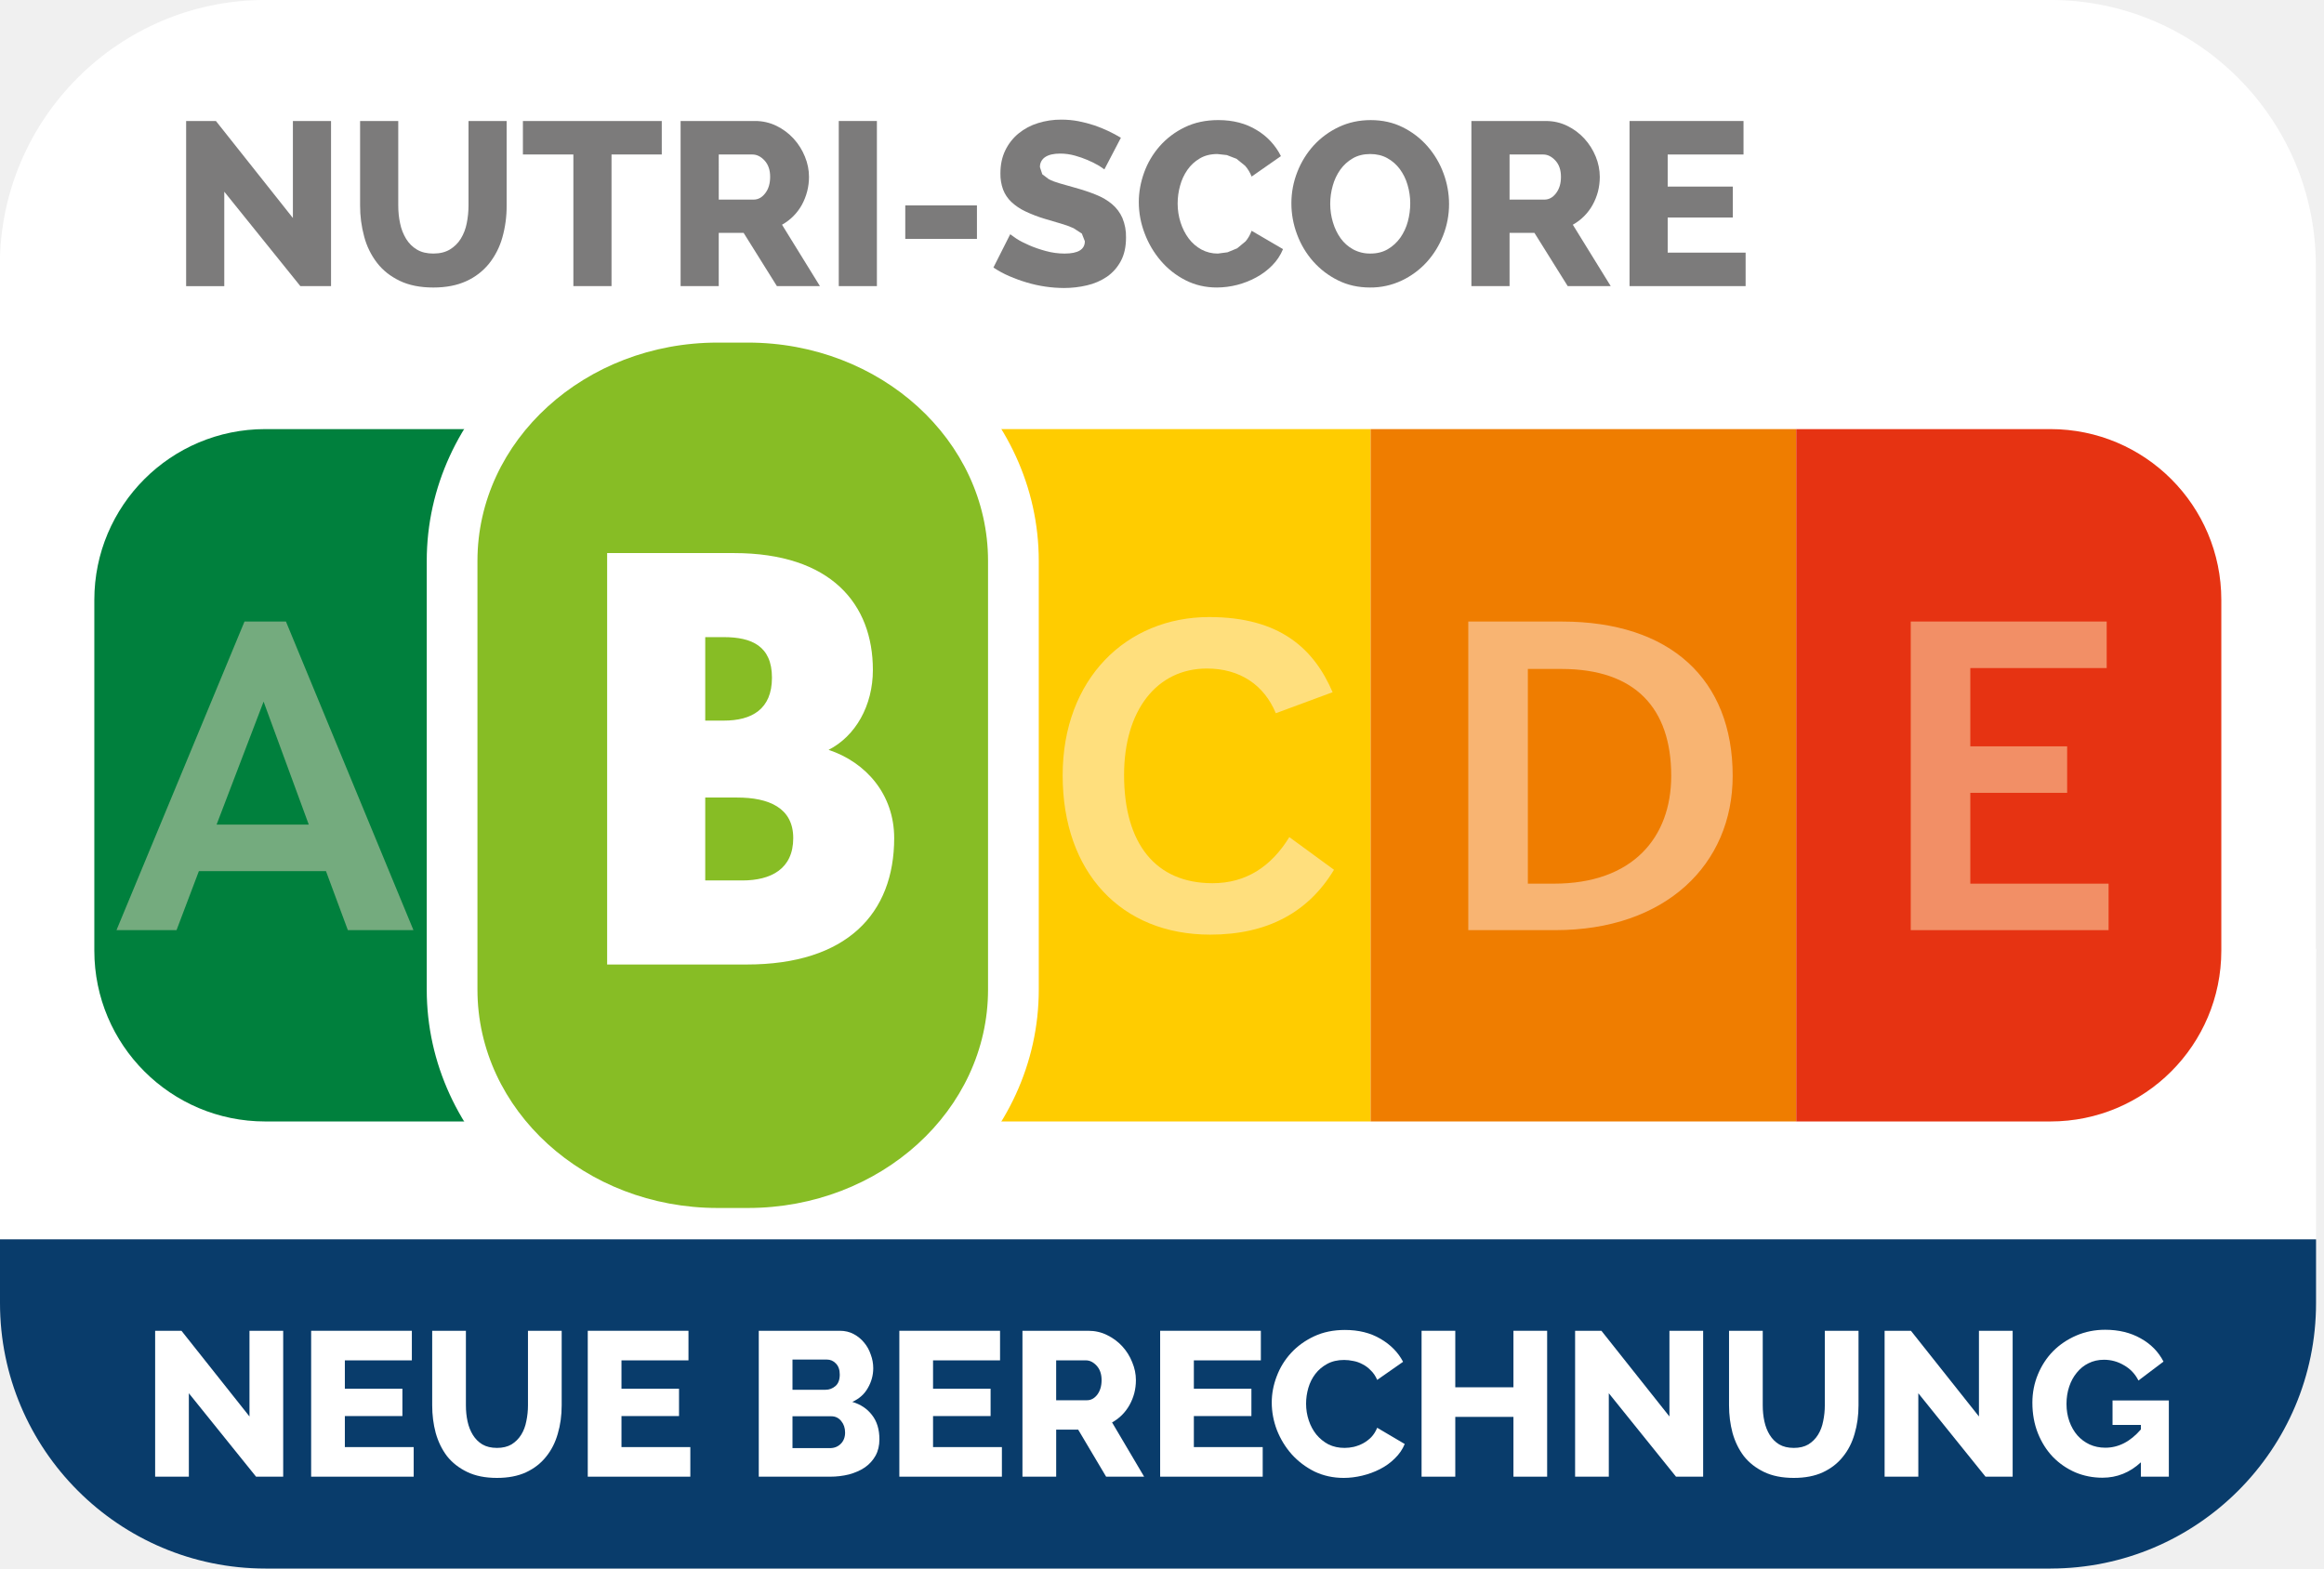
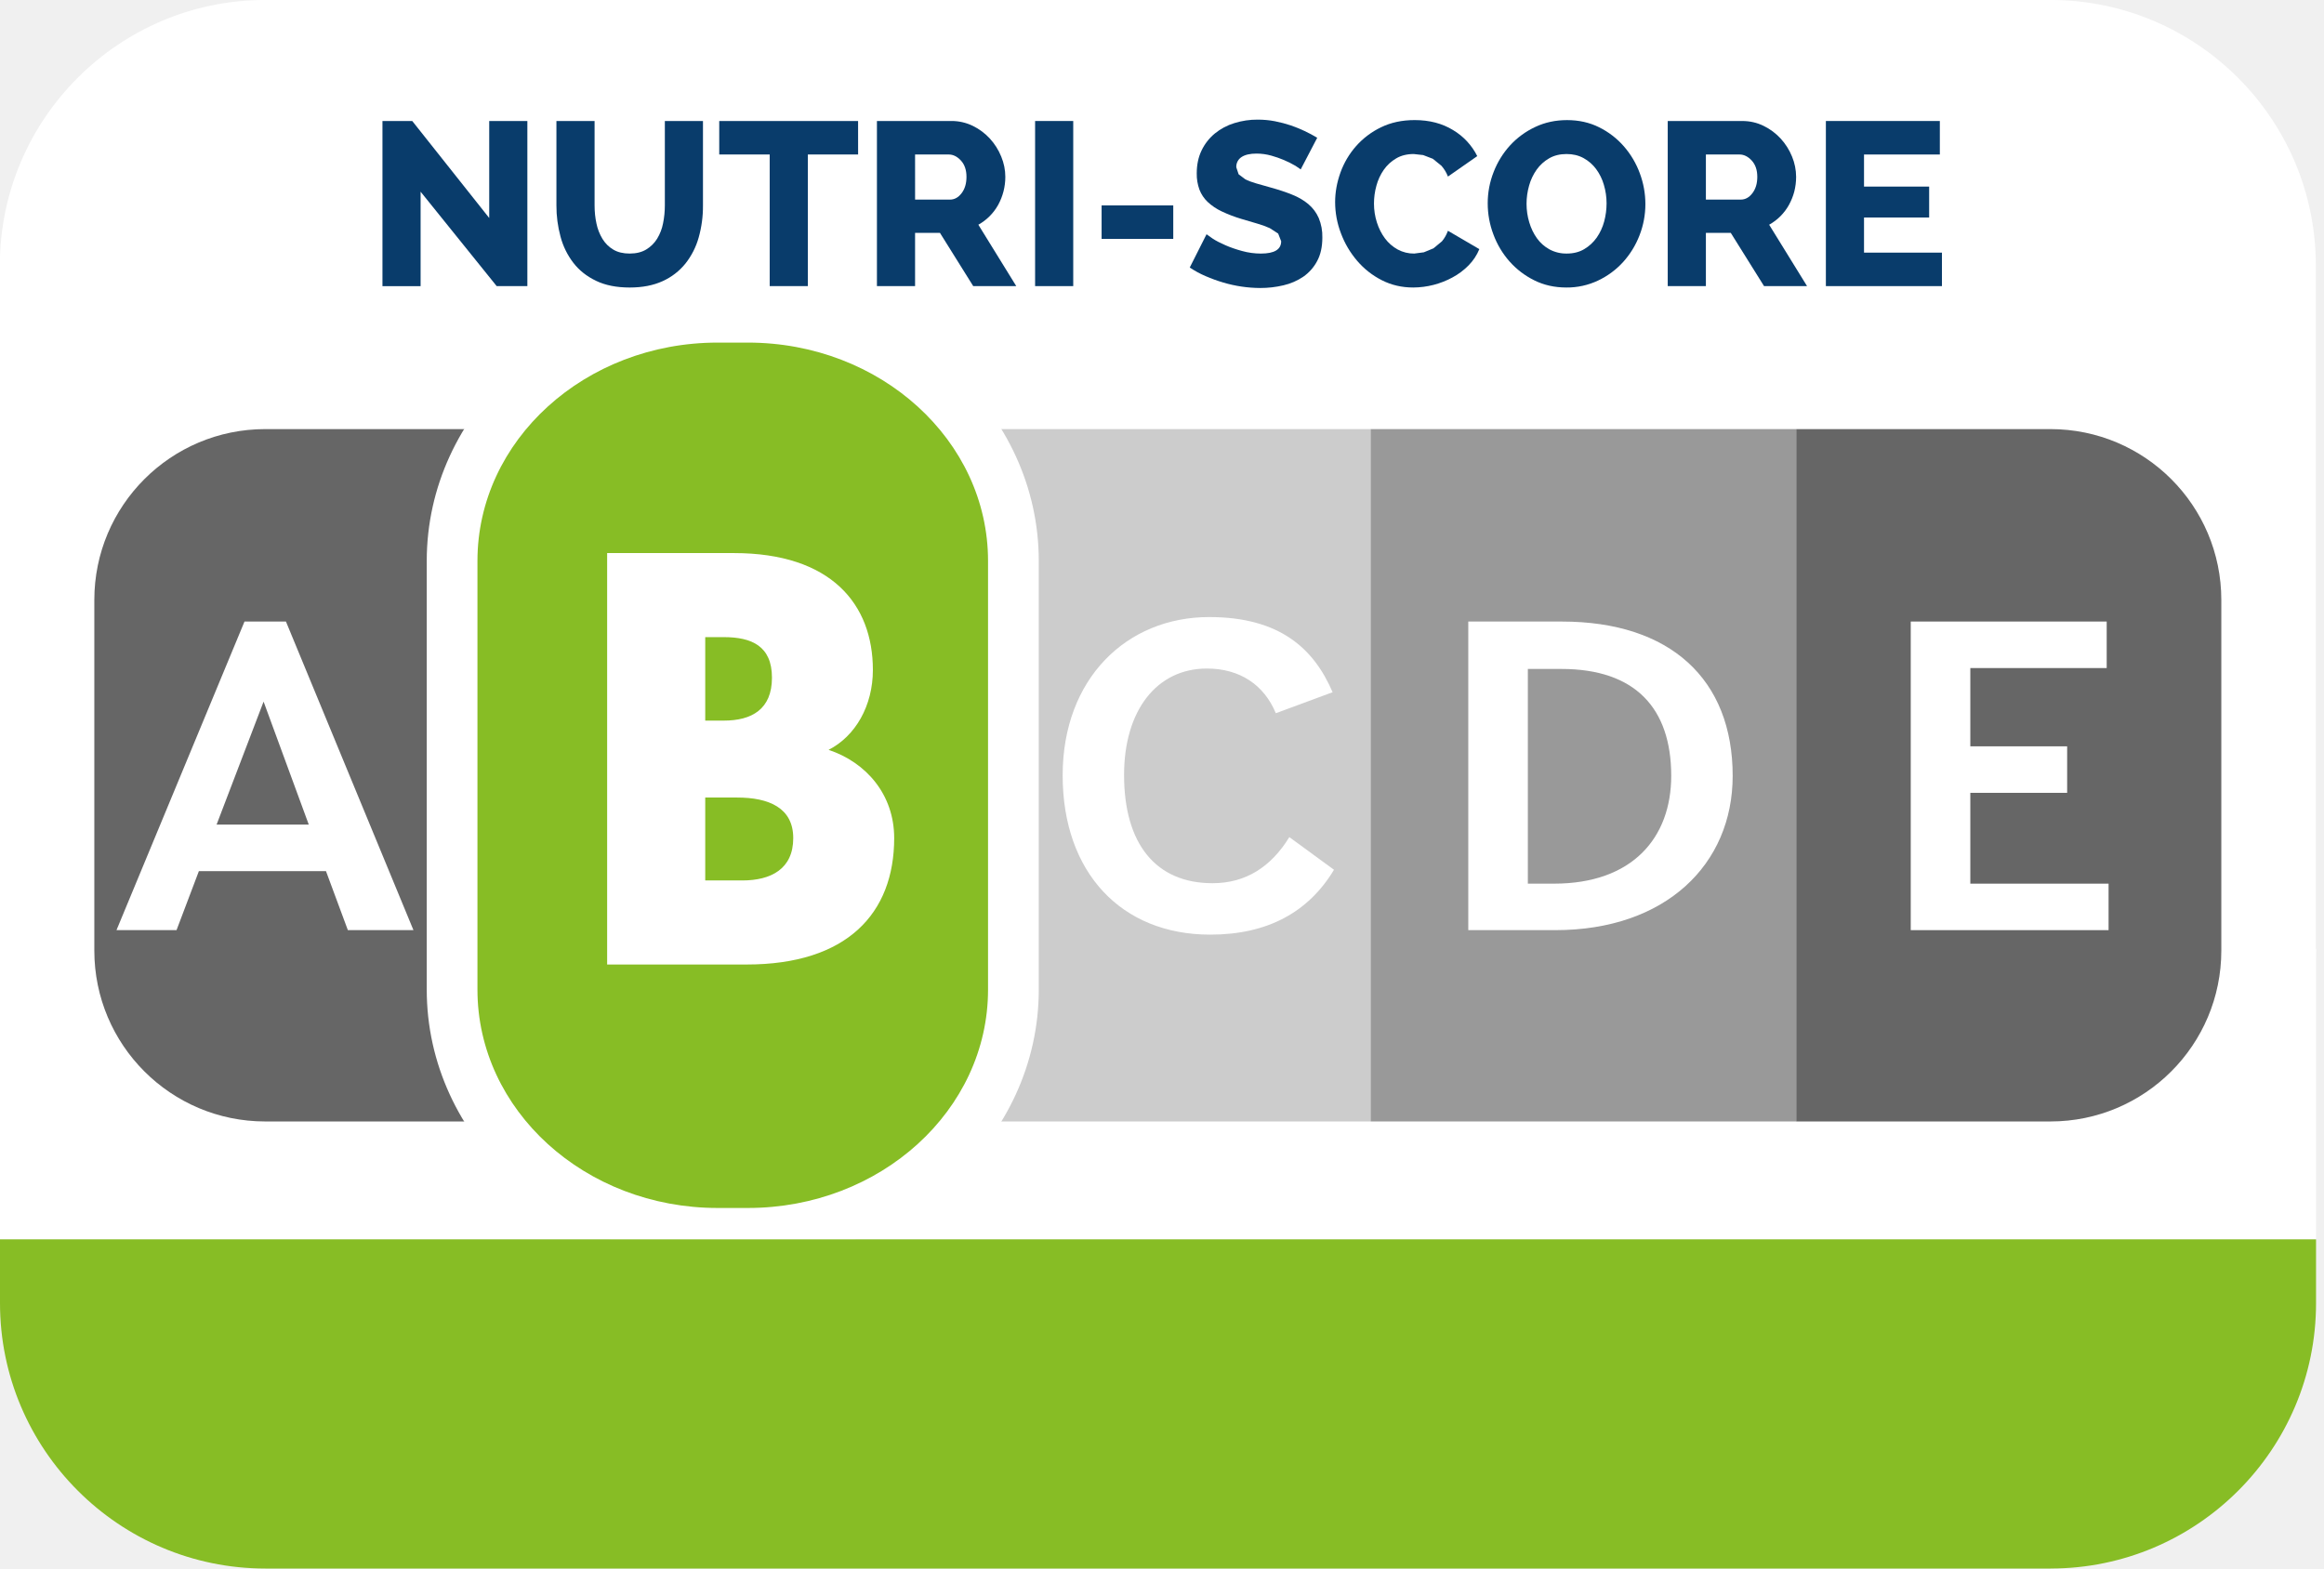
<svg xmlns="http://www.w3.org/2000/svg" id="svg2032" width="240" height="162" version="1.1" viewBox="0 0 240 162">
+   <defs id="defs1" />
  <rect style="fill:#ffffff;fill-opacity:1;stroke:none;stroke-width:2.653;stroke-linecap:round;stroke-linejoin:round;paint-order:stroke fill markers" id="rect18499" width="239.178" height="30" x="0" y="98" />
-   <g id="layer1">
-     <g id="g2493" fill-opacity="1" fill-rule="nonzero" stroke="none">
-       <path id="path364" fill="#fff" d="M211.749-.003H27.394c-15.117 0-27.41 12.3-27.41 27.413v70.766c0 15.116 12.291 27.413 27.407 27.413h30.546a31.623 31.623 0 0 0 16.176 4.409h3.118c5.958 0 11.502-1.633 16.176-4.41h118.342c15.114 0 27.407-12.296 27.407-27.412v-70.77c0-15.11-12.293-27.409-27.407-27.409" clip-path="url(#clipPath1866)" />
-       <path id="path366" fill="#fc0" d="M141.545 115.826h-43.95V44.318h43.95z" />
-       <path id="path368" fill="#ef7d00" d="M185.495 115.826h-43.95V44.318h43.95z" />
-       <path id="path380" fill="#e63312" d="M211.749 115.826h-26.254V44.318h26.254a17.647 17.647 0 0 1 17.647 17.647v36.213a17.65 17.65 0 0 1-17.647 17.648" clip-path="url(#clipPath1717)" />
-       <path id="path384" fill="#00803d" d="M27.391 115.826h26.252V44.318H27.391a17.647 17.647 0 0 0-17.65 17.647v36.213a17.65 17.65 0 0 0 17.65 17.648" clip-path="url(#clipPath1729)" />
-       <path id="path388" fill="#ffdf7d" d="M124.88 63.73c-8.556 0-15.139 6.378-15.139 16.353 0 10.027 6.055 16.447 15.236 16.447 5.914 0 10.142-2.31 12.785-6.7l-4.612-3.372c-1.875 3.05-4.473 4.76-7.933 4.76-5.863 0-9.134-4.067-9.134-11.181 0-6.652 3.366-10.99 8.556-10.99 3.414 0 5.914 1.706 7.115 4.616l5.865-2.17c-1.924-4.48-5.433-7.762-12.74-7.762" clip-path="url(#clipPath1735)" />
-       <path id="path392" fill="#f8b472" d="M157.782 91.265V69.09h3.463c7.642 0 11.342 4.065 11.342 11.04 0 6.376-3.987 11.134-12.11 11.134zm3.509-27.07h-9.661v31.871h8.99c11.391 0 18.314-6.788 18.314-15.934 0-9.977-6.444-15.938-17.64-15.938" clip-path="url(#clipPath1741)" />
-       <path id="path396" fill="#f28f66" d="M217.559 64.192h-20.236v31.874h20.43v-4.801h-14.278v-9.38h10v-4.803h-10v-8.084h14.084z" />
-       <path id="path400" fill="#7c7b7b" d="M23.161 19.799v9.754h-3.939V12.497h3.076l7.949 10.018V12.497h3.939V29.55h-3.169z" />
-       <path id="path412" fill="#7c7b7b" d="M44.756 26.187c.671 0 1.24-.139 1.704-.419.463-.28.843-.653 1.13-1.117a4.78 4.78 0 0 0 .611-1.597c.122-.6.183-1.214.183-1.839V12.5h3.937v8.716a11.894 11.894 0 0 1-.443 3.315 7.67 7.67 0 0 1-1.37 2.692 6.404 6.404 0 0 1-2.355 1.814c-.951.437-2.086.658-3.399.658-1.36 0-2.52-.23-3.482-.695-.962-.464-1.743-1.082-2.34-1.86a7.635 7.635 0 0 1-1.323-2.704 12.062 12.062 0 0 1-.422-3.22V12.5h3.941v8.716c0 .656.064 1.283.195 1.876a4.965 4.965 0 0 0 .622 1.585c.287.465.66.832 1.117 1.103.456.274 1.021.408 1.694.408" clip-path="url(#clipPath1747)" />
-       <path id="path416" fill="#7c7b7b" d="M68.342 15.957h-5.19V29.55h-3.94V15.957h-5.211v-3.46H68.34z" />
-       <path id="path428" fill="#7c7b7b" d="M70.286 29.55V12.497h7.684a4.965 4.965 0 0 1 2.225.507 5.903 5.903 0 0 1 1.765 1.32c.494.543.883 1.16 1.163 1.849.283.688.422 1.384.422 2.09a5.991 5.991 0 0 1-.744 2.906 5.283 5.283 0 0 1-2.041 2.041l3.915 6.34H80.23l-3.436-5.499h-2.569v5.5zm3.94-8.935h3.603c.464 0 .863-.218 1.2-.66.338-.441.504-1.004.504-1.692 0-.706-.192-1.265-.574-1.684-.386-.415-.803-.622-1.251-.622h-3.483z" />
-       <path id="path430" fill="#7c7b7b" d="M86.62 12.497h3.938V29.55H86.62z" />
-       <path id="path432" fill="#7c7b7b" d="M93.488 21.215h7.4v3.46h-7.4z" />
-       <path id="path444" fill="#7c7b7b" d="M114.05 17.495l-.529-.362a10.504 10.504 0 0 0-2.498-1.057 5.68 5.68 0 0 0-1.536-.214c-.675 0-1.191.119-1.551.36a1.185 1.185 0 0 0-.538 1.057l.24.721.684.514c.296.153.662.294 1.103.42.442.13.95.275 1.528.434.816.225 1.553.468 2.206.733.66.263 1.218.591 1.684.984.464.393.821.87 1.068 1.43a4.943 4.943 0 0 1 .373 2.017c0 .96-.18 1.772-.54 2.436a4.568 4.568 0 0 1-1.428 1.611 6.073 6.073 0 0 1-2.055.89 10.26 10.26 0 0 1-2.39.276 13.622 13.622 0 0 1-3.82-.565 15.906 15.906 0 0 1-1.825-.662 9.96 9.96 0 0 1-1.635-.888l1.733-3.435.646.456c.35.228.786.45 1.298.673.512.226 1.088.426 1.73.6a7.282 7.282 0 0 0 1.942.265c1.397 0 2.092-.425 2.092-1.273l-.311-.794-.866-.56a9.249 9.249 0 0 0-1.297-.47l-1.633-.482a14.28 14.28 0 0 1-2.041-.781 5.599 5.599 0 0 1-1.441-.971 3.471 3.471 0 0 1-.852-1.273 4.654 4.654 0 0 1-.278-1.682c0-.898.17-1.688.505-2.377a5.154 5.154 0 0 1 1.368-1.743 5.895 5.895 0 0 1 2.006-1.068 7.9 7.9 0 0 1 2.414-.36c.61 0 1.203.055 1.779.166.574.115 1.125.258 1.644.432a14.565 14.565 0 0 1 2.726 1.274z" clip-path="url(#clipPath1759)" />
-       <path id="path448" fill="#7c7b7b" d="M117.604 20.88c0-1.024.185-2.046.551-3.063a8.474 8.474 0 0 1 1.611-2.725 8.148 8.148 0 0 1 2.582-1.947c1.015-.496 2.174-.743 3.471-.743 1.521 0 2.843.344 3.964 1.032a6.494 6.494 0 0 1 2.498 2.69l-3.026 2.112a3.661 3.661 0 0 0-.673-1.116l-.889-.72-.997-.384-.974-.108c-.706 0-1.313.152-1.822.457a4.016 4.016 0 0 0-1.274 1.176 5.204 5.204 0 0 0-.757 1.633 6.845 6.845 0 0 0-.253 1.85c0 .673.101 1.321.3 1.946.198.624.48 1.176.838 1.657a4.1 4.1 0 0 0 1.311 1.141 3.5 3.5 0 0 0 1.706.42l.997-.131.993-.41.87-.72c.254-.296.463-.662.624-1.092l3.242 1.895a5.184 5.184 0 0 1-1.116 1.684 6.907 6.907 0 0 1-1.671 1.247 8.569 8.569 0 0 1-4.038 1.033c-1.181 0-2.267-.252-3.25-.755a8.27 8.27 0 0 1-2.547-2.006 9.432 9.432 0 0 1-1.669-2.833 8.997 8.997 0 0 1-.602-3.22" clip-path="url(#clipPath1765)" />
-       <path id="path452" fill="#7c7b7b" d="M141.48 29.694c-1.215 0-2.32-.247-3.314-.744a8.363 8.363 0 0 1-2.56-1.957 8.836 8.836 0 0 1-1.655-2.776 9.018 9.018 0 0 1-.589-3.216 8.77 8.77 0 0 1 .614-3.244 8.784 8.784 0 0 1 1.703-2.751 8.314 8.314 0 0 1 2.596-1.896c1-.472 2.094-.706 3.279-.706 1.213 0 2.321.245 3.31.741a8.216 8.216 0 0 1 2.56 1.97 8.875 8.875 0 0 1 1.646 2.786 9.1 9.1 0 0 1 .574 3.17 8.854 8.854 0 0 1-.61 3.245 8.85 8.85 0 0 1-1.692 2.75 8.289 8.289 0 0 1-2.582 1.908 7.472 7.472 0 0 1-3.28.72m-4.108-8.644c0 .655.093 1.29.278 1.907.183.617.448 1.165.792 1.648.344.479.777.863 1.298 1.152a3.641 3.641 0 0 0 1.787.43c.691 0 1.291-.152 1.803-.457.512-.302.94-.7 1.287-1.187a5.321 5.321 0 0 0 .768-1.655 7.275 7.275 0 0 0 .251-1.887c0-.657-.095-1.295-.278-1.91a5.13 5.13 0 0 0-.803-1.634 4.01 4.01 0 0 0-1.298-1.13c-.512-.28-1.096-.419-1.752-.419-.688 0-1.289.148-1.8.444a4.094 4.094 0 0 0-1.287 1.165 5.285 5.285 0 0 0-.78 1.644 6.841 6.841 0 0 0-.266 1.889" clip-path="url(#clipPath1773)" />
-       <path id="path456" fill="#7c7b7b" d="M151.952 29.55V12.497h7.686c.801 0 1.54.17 2.222.507a5.892 5.892 0 0 1 1.766 1.32c.496.543.882 1.16 1.165 1.849a5.539 5.539 0 0 1 .42 2.09c0 .53-.067 1.037-.19 1.525a6.029 6.029 0 0 1-.555 1.381 5.274 5.274 0 0 1-2.04 2.041l3.914 6.34h-4.442l-3.436-5.499h-2.569v5.5zm3.941-8.935h3.602c.463 0 .865-.218 1.2-.66.338-.441.506-1.004.506-1.692 0-.706-.193-1.265-.576-1.684-.387-.415-.804-.622-1.25-.622h-3.482z" />
-       <path id="path460" fill="#7c7b7b" d="M180.27 26.092v3.458h-11.986V12.497h11.769v3.46h-7.83v3.314h6.726v3.193h-6.726v3.628z" />
-       <path id="path464" fill="#74ab7e" d="M22.367 85.165l4.854-12.702 4.666 12.702zm7.163-20.97h-4.281L12.03 96.065h6.201l2.308-6.097h13.124l2.26 6.097h6.774z" />
-       <path id="path476" fill="#fff" d="M74.113 129.998c-16.566 0-30.043-12.466-30.043-27.788V57.936c0-15.324 13.477-27.79 30.043-27.79h3.118c16.566 0 30.043 12.468 30.043 27.79v44.274c0 15.322-13.477 27.788-30.043 27.788z" clip-path="url(#clipPath1779)" />
-       <path id="path480" fill="#87bd25" d="M77.231 124.761h-3.118c-13.704 0-24.806-10.096-24.806-22.553V57.936c0-12.455 11.104-22.553 24.804-22.553h3.12c13.7 0 24.804 10.098 24.804 22.553v44.274c0 12.455-11.104 22.551-24.804 22.551" clip-path="url(#clipPath1785)" />
-       <path id="path484" fill="#fff" d="M62.7 99.615V57.122h13.086c10.071 0 14.357 5.296 14.357 12.07 0 3.695-1.796 6.835-4.575 8.254 3.88 1.29 6.775 4.616 6.775 9.114 0 7.818-4.921 13.055-15.227 13.055zm10.13-25.19h1.912c2.893 0 4.978-1.17 4.978-4.434 0-3.263-2.085-4.188-4.978-4.188H72.83zm0 7.946v8.563h3.823c2.952 0 5.265-1.174 5.265-4.374 0-3.143-2.544-4.189-5.786-4.189z" />
-     </g>
-   </g>
-   <path id="path16330" clip-path="url(#clipPath1593)" style="fill:#093c6b;fill-opacity:1;fill-rule:nonzero;stroke:none" d="M 0 33.997 L 0 27.407 C 2.3684734e-15 12.296 12.298 -0.003 27.412 -0.003 L 211.77 -0.003 L 211.77 -0.001 C 226.882 -0.001 239.178 12.295 239.178 27.407 L 239.178 33.997 L 0 33.997 z " transform="matrix(1,0,0,-1,0,161.997)" />
-   <g id="g5892">
-     <path d="m 19.503,143.896 v 8.617 h -3.481 v -15.069 h 2.717 l 7.025,8.851 v -8.851 h 3.481 v 15.069 h -2.802 z" style="font-weight:800;font-size:21.224px;line-height:1.25;font-family:Raleway;-inkscape-font-specification:'Raleway Ultra-Bold';fill:#ffffff;stroke-width:0.531" id="path5719" />
-     <path d="m 42.722,149.457 v 3.056 H 32.132 v -15.069 h 10.4 v 3.056 h -6.919 v 2.929 h 5.943 v 2.823 h -5.943 v 3.205 z" style="font-weight:800;font-size:21.224px;line-height:1.25;font-family:Raleway;-inkscape-font-specification:'Raleway Ultra-Bold';fill:#ffffff;stroke-width:0.531" id="path5721" />
-     <path d="m 51.318,149.542 q 0.891,0 1.507,-0.361 0.616,-0.382 0.998,-0.998 0.382,-0.616 0.531,-1.401 0.17,-0.807 0.17,-1.634 v -7.704 h 3.481 v 7.704 q 0,1.571 -0.403,2.929 -0.382,1.358 -1.21,2.377 -0.807,1.019 -2.08,1.613 -1.252,0.573 -2.993,0.573 -1.804,0 -3.078,-0.616 -1.273,-0.616 -2.08,-1.634 -0.785,-1.04 -1.167,-2.398 -0.361,-1.358 -0.361,-2.844 v -7.704 h 3.481 v 7.704 q 0,0.87 0.17,1.655 0.17,0.785 0.552,1.401 0.382,0.616 0.976,0.976 0.616,0.361 1.507,0.361 z" style="font-weight:800;font-size:21.224px;line-height:1.25;font-family:Raleway;-inkscape-font-specification:'Raleway Ultra-Bold';fill:#ffffff;stroke-width:0.531" id="path5723" />
-     <path d="m 71.29,149.457 v 3.056 H 60.699 v -15.069 h 10.4 v 3.056 h -6.919 v 2.929 h 5.943 v 2.823 h -5.943 v 3.205 z" style="font-weight:800;font-size:21.224px;line-height:1.25;font-family:Raleway;-inkscape-font-specification:'Raleway Ultra-Bold';fill:#ffffff;stroke-width:0.531" id="path5725" />
-     <path d="m 90.817,148.651 q 0,0.976 -0.403,1.698 -0.403,0.722 -1.104,1.21 -0.7,0.467 -1.634,0.722 -0.934,0.233 -1.974,0.233 h -7.344 v -15.069 h 8.384 q 0.785,0 1.422,0.34 0.637,0.34 1.082,0.891 0.446,0.531 0.679,1.231 0.255,0.679 0.255,1.401 0,1.082 -0.552,2.038 -0.531,0.955 -1.613,1.443 1.295,0.382 2.038,1.358 0.764,0.976 0.764,2.504 z m -3.544,-0.7 q 0,-0.7 -0.403,-1.189 -0.403,-0.488 -1.019,-0.488 h -4.011 v 3.29 h 3.863 q 0.679,0 1.125,-0.446 0.446,-0.446 0.446,-1.167 z m -5.433,-7.535 v 3.12 h 3.417 q 0.573,0 1.019,-0.382 0.446,-0.382 0.446,-1.189 0,-0.743 -0.403,-1.146 -0.382,-0.403 -0.934,-0.403 z" style="font-weight:800;font-size:21.224px;line-height:1.25;font-family:Raleway;-inkscape-font-specification:'Raleway Ultra-Bold';fill:#ffffff;stroke-width:0.531" id="path5727" />
-     <path d="m 103.466,149.457 v 3.056 H 92.875 v -15.069 h 10.4 v 3.056 h -6.919 v 2.929 h 5.943 v 2.823 h -5.943 v 3.205 z" style="font-weight:800;font-size:21.224px;line-height:1.25;font-family:Raleway;-inkscape-font-specification:'Raleway Ultra-Bold';fill:#ffffff;stroke-width:0.531" id="path5729" />
-     <path d="m 105.589,152.513 v -15.069 h 6.792 q 1.061,0 1.953,0.446 0.913,0.446 1.571,1.167 0.658,0.722 1.019,1.634 0.382,0.913 0.382,1.847 0,0.7 -0.17,1.358 -0.17,0.637 -0.488,1.21 -0.318,0.573 -0.785,1.04 -0.446,0.446 -1.019,0.764 l 3.311,5.603 h -3.926 l -2.886,-4.86 h -2.271 v 4.86 z m 3.481,-7.895 h 3.184 q 0.616,0 1.061,-0.573 0.446,-0.594 0.446,-1.507 0,-0.934 -0.509,-1.486 -0.509,-0.552 -1.104,-0.552 h -3.078 z" style="font-weight:800;font-size:21.224px;line-height:1.25;font-family:Raleway;-inkscape-font-specification:'Raleway Ultra-Bold';fill:#ffffff;stroke-width:0.531" id="path5731" />
-     <path d="m 130.4,149.457 v 3.056 h -10.591 v -15.069 h 10.4 v 3.056 h -6.919 v 2.929 h 5.943 v 2.823 h -5.943 v 3.205 z" style="font-weight:800;font-size:21.224px;line-height:1.25;font-family:Raleway;-inkscape-font-specification:'Raleway Ultra-Bold';fill:#ffffff;stroke-width:0.531" id="path5733" />
-     <path d="m 131.334,144.851 q 0,-1.358 0.509,-2.695 0.509,-1.358 1.486,-2.42 0.976,-1.061 2.377,-1.719 1.401,-0.658 3.184,-0.658 2.122,0 3.672,0.913 1.571,0.913 2.335,2.377 l -2.674,1.868 q -0.255,-0.594 -0.658,-0.976 -0.382,-0.403 -0.849,-0.637 -0.467,-0.255 -0.955,-0.34 -0.488,-0.106 -0.955,-0.106 -0.998,0 -1.74,0.403 -0.743,0.403 -1.231,1.04 -0.488,0.637 -0.722,1.443 -0.233,0.807 -0.233,1.634 0,0.891 0.276,1.719 0.276,0.828 0.785,1.464 0.531,0.637 1.252,1.019 0.743,0.361 1.655,0.361 0.467,0 0.955,-0.106 0.509,-0.127 0.955,-0.361 0.467,-0.255 0.849,-0.637 0.382,-0.403 0.616,-0.976 l 2.844,1.677 q -0.34,0.828 -1.019,1.486 -0.658,0.658 -1.528,1.104 -0.87,0.446 -1.847,0.679 -0.976,0.233 -1.91,0.233 -1.634,0 -3.014,-0.658 -1.358,-0.679 -2.356,-1.783 -0.976,-1.104 -1.528,-2.504 -0.531,-1.401 -0.531,-2.844 z" style="font-weight:800;font-size:21.224px;line-height:1.25;font-family:Raleway;-inkscape-font-specification:'Raleway Ultra-Bold';fill:#ffffff;stroke-width:0.531" id="path5735" />
-     <path d="m 159.774,137.444 v 15.069 h -3.481 v -6.176 h -6.006 v 6.176 h -3.481 v -15.069 h 3.481 v 5.837 h 6.006 v -5.837 z" style="font-weight:800;font-size:21.224px;line-height:1.25;font-family:Raleway;-inkscape-font-specification:'Raleway Ultra-Bold';fill:#ffffff;stroke-width:0.531" id="path5737" />
-     <path d="m 166.142,143.896 v 8.617 h -3.481 v -15.069 h 2.717 l 7.025,8.851 v -8.851 h 3.481 v 15.069 h -2.802 z" style="font-weight:800;font-size:21.224px;line-height:1.25;font-family:Raleway;-inkscape-font-specification:'Raleway Ultra-Bold';fill:#ffffff;stroke-width:0.531" id="path5739" />
-     <path d="m 185.243,149.542 q 0.891,0 1.507,-0.361 0.616,-0.382 0.998,-0.998 0.382,-0.616 0.531,-1.401 0.17,-0.807 0.17,-1.634 v -7.704 h 3.481 v 7.704 q 0,1.571 -0.403,2.929 -0.382,1.358 -1.21,2.377 -0.807,1.019 -2.08,1.613 -1.252,0.573 -2.993,0.573 -1.804,0 -3.078,-0.616 -1.273,-0.616 -2.08,-1.634 -0.785,-1.04 -1.167,-2.398 -0.361,-1.358 -0.361,-2.844 v -7.704 h 3.481 v 7.704 q 0,0.87 0.17,1.655 0.17,0.785 0.552,1.401 0.382,0.616 0.976,0.976 0.616,0.361 1.507,0.361 z" style="font-weight:800;font-size:21.224px;line-height:1.25;font-family:Raleway;-inkscape-font-specification:'Raleway Ultra-Bold';fill:#ffffff;stroke-width:0.531" id="path5741" />
-     <path d="m 198.105,143.896 v 8.617 h -3.481 v -15.069 h 2.717 l 7.025,8.851 v -8.851 h 3.481 v 15.069 h -2.802 z" style="font-weight:800;font-size:21.224px;line-height:1.25;font-family:Raleway;-inkscape-font-specification:'Raleway Ultra-Bold';fill:#ffffff;stroke-width:0.531" id="path5743" />
-     <path d="m 221.091,151.028 q -1.719,1.592 -3.969,1.592 -1.486,0 -2.802,-0.552 -1.316,-0.573 -2.313,-1.592 -0.976,-1.019 -1.549,-2.441 -0.573,-1.443 -0.573,-3.162 0,-1.549 0.573,-2.929 0.573,-1.38 1.571,-2.398 1.019,-1.019 2.398,-1.613 1.38,-0.594 2.971,-0.594 2.101,0 3.672,0.891 1.571,0.87 2.356,2.398 l -2.589,1.953 q -0.509,-1.019 -1.486,-1.571 -0.955,-0.573 -2.08,-0.573 -0.87,0 -1.592,0.361 -0.7,0.34 -1.21,0.976 -0.509,0.616 -0.785,1.443 -0.276,0.828 -0.276,1.783 0,0.976 0.297,1.804 0.297,0.828 0.828,1.443 0.531,0.594 1.252,0.934 0.743,0.34 1.634,0.34 2.038,0 3.672,-1.889 v -0.467 h -2.929 v -2.526 h 5.815 v 7.874 h -2.886 z" style="font-weight:800;font-size:21.224px;line-height:1.25;font-family:Raleway;-inkscape-font-specification:'Raleway Ultra-Bold';fill:#ffffff;stroke-width:0.531" id="path5745" />
-   </g>
+   <path id="path364" fill="#ffffff" d="M 211.749,-0.003 H 27.394 c -15.117,0 -27.41,12.3 -27.41,27.413 v 70.766 c 0,15.116 12.291,27.413 27.407,27.413 h 30.546 a 31.623,31.623 0 0 0 16.176,4.409 h 3.118 c 5.958,0 11.502,-1.633 16.176,-4.41 h 118.342 c 15.114,0 27.407,-12.296 27.407,-27.412 v -70.77 c 0,-15.11 -12.293,-27.409 -27.407,-27.409" clip-path="url(#clipPath1866)" style="fill-opacity:1;fill-rule:nonzero;stroke:none" />
+   <path id="path366" fill="#ffcc00" d="M 141.545,115.826 H 97.595 V 44.318 h 43.95 z" style="fill-opacity:1;fill-rule:nonzero;stroke:none;fill:#cccccc" />
+   <path id="path368" fill="#ef7d00" d="m 185.495,115.826 h -43.95 V 44.318 h 43.95 z" style="fill-opacity:1;fill-rule:nonzero;stroke:none;fill:#999999" />
+   <path id="path380" fill="#e63312" d="M 211.749,115.826 H 185.495 V 44.318 h 26.254 a 17.647,17.647 0 0 1 17.647,17.647 v 36.213 a 17.65,17.65 0 0 1 -17.647,17.648" clip-path="url(#clipPath1717)" style="fill-opacity:1;fill-rule:nonzero;stroke:none;fill:#666666" />
+   <path id="path384" fill="#00803d" d="M 27.391,115.826 H 53.643 V 44.318 H 27.391 A 17.647,17.647 0 0 0 9.741,61.965 v 36.213 a 17.65,17.65 0 0 0 17.65,17.648" clip-path="url(#clipPath1729)" style="fill-opacity:1;fill-rule:nonzero;stroke:none;fill:#666666" />
+   <path id="path388" fill="#ffdf7d" d="m 124.88,63.73 c -8.556,0 -15.139,6.378 -15.139,16.353 0,10.027 6.055,16.447 15.236,16.447 5.914,0 10.142,-2.31 12.785,-6.7 l -4.612,-3.372 c -1.875,3.05 -4.473,4.76 -7.933,4.76 -5.863,0 -9.134,-4.067 -9.134,-11.181 0,-6.652 3.366,-10.99 8.556,-10.99 3.414,0 5.914,1.706 7.115,4.616 l 5.865,-2.17 c -1.924,-4.48 -5.433,-7.762 -12.74,-7.762" clip-path="url(#clipPath1735)" style="fill-opacity:1;fill-rule:nonzero;stroke:none;fill:#ffffff" />
+   <path id="path392" fill="#f8b472" d="M 157.782,91.265 V 69.09 h 3.463 c 7.642,0 11.342,4.065 11.342,11.04 0,6.376 -3.987,11.134 -12.11,11.134 z m 3.509,-27.07 h -9.661 v 31.871 h 8.99 c 11.391,0 18.314,-6.788 18.314,-15.934 0,-9.977 -6.444,-15.938 -17.64,-15.938" clip-path="url(#clipPath1741)" style="fill-opacity:1;fill-rule:nonzero;stroke:none;fill:#ffffff" />
+   <path id="path396" fill="#f28f66" d="m 217.559,64.192 h -20.236 v 31.874 h 20.43 v -4.801 h -14.278 v -9.38 h 10 v -4.803 h -10 v -8.084 h 14.084 z" style="fill-opacity:1;fill-rule:nonzero;stroke:none;fill:#ffffff" />
+   <path id="path400" fill="#7c7b7b" d="m 43.436,19.799 v 9.754 h -3.939 V 12.497 h 3.076 l 7.949,10.018 V 12.497 h 3.939 V 29.55 h -3.169 z" style="fill-opacity:1;fill-rule:nonzero;stroke:none;fill:#093c6b" />
+   <path id="path412" fill="#7c7b7b" d="m 65.031,26.187 c 0.671,0 1.24,-0.139 1.704,-0.419 0.463,-0.28 0.843,-0.653 1.13,-1.117 a 4.78,4.78 0 0 0 0.611,-1.597 c 0.122,-0.6 0.183,-1.214 0.183,-1.839 V 12.5 h 3.937 v 8.716 a 11.894,11.894 0 0 1 -0.443,3.315 7.67,7.67 0 0 1 -1.37,2.692 6.404,6.404 0 0 1 -2.355,1.814 c -0.951,0.437 -2.086,0.658 -3.399,0.658 -1.36,0 -2.52,-0.23 -3.482,-0.695 -0.962,-0.464 -1.743,-1.082 -2.34,-1.86 a 7.635,7.635 0 0 1 -1.323,-2.704 12.062,12.062 0 0 1 -0.422,-3.22 V 12.5 h 3.941 v 8.716 c 0,0.656 0.064,1.283 0.195,1.876 a 4.965,4.965 0 0 0 0.622,1.585 c 0.287,0.465 0.66,0.832 1.117,1.103 0.456,0.274 1.021,0.408 1.694,0.408" clip-path="url(#clipPath1747)" style="fill-opacity:1;fill-rule:nonzero;stroke:none;fill:#093c6b" />
+   <path id="path416" fill="#7c7b7b" d="m 88.617,15.957 h -5.19 V 29.55 h -3.94 V 15.957 h -5.211 v -3.46 h 14.339 z" style="fill-opacity:1;fill-rule:nonzero;stroke:none;fill:#093c6b" />
+   <path id="path428" fill="#7c7b7b" d="M 90.561,29.55 V 12.497 h 7.684 a 4.965,4.965 0 0 1 2.225,0.507 5.903,5.903 0 0 1 1.765,1.32 c 0.494,0.543 0.883,1.16 1.163,1.849 0.283,0.688 0.422,1.384 0.422,2.09 a 5.991,5.991 0 0 1 -0.744,2.906 5.283,5.283 0 0 1 -2.041,2.041 l 3.915,6.34 h -4.445 l -3.436,-5.499 h -2.569 v 5.5 z m 3.94,-8.935 h 3.603 c 0.464,0 0.863,-0.218 1.2,-0.66 0.338,-0.441 0.504,-1.004 0.504,-1.692 0,-0.706 -0.192,-1.265 -0.574,-1.684 -0.386,-0.415 -0.803,-0.622 -1.251,-0.622 h -3.483 z" style="fill-opacity:1;fill-rule:nonzero;stroke:none;fill:#093c6b" />
+   <path id="path430" fill="#7c7b7b" d="m 106.895,12.497 h 3.938 V 29.55 h -3.938 z" style="fill-opacity:1;fill-rule:nonzero;stroke:none;fill:#093c6b" />
+   <path id="path432" fill="#7c7b7b" d="m 113.763,21.215 h 7.4 v 3.46 h -7.4 z" style="fill-opacity:1;fill-rule:nonzero;stroke:none;fill:#093c6b" />
+   <path id="path444" fill="#7c7b7b" d="m 134.325,17.495 -0.529,-0.362 a 10.504,10.504 0 0 0 -2.498,-1.057 5.68,5.68 0 0 0 -1.536,-0.214 c -0.675,0 -1.191,0.119 -1.551,0.36 a 1.185,1.185 0 0 0 -0.538,1.057 l 0.24,0.721 0.684,0.514 c 0.296,0.153 0.662,0.294 1.103,0.42 0.442,0.13 0.95,0.275 1.528,0.434 0.816,0.225 1.553,0.468 2.206,0.733 0.66,0.263 1.218,0.591 1.684,0.984 0.464,0.393 0.821,0.87 1.068,1.43 a 4.943,4.943 0 0 1 0.373,2.017 c 0,0.96 -0.18,1.772 -0.54,2.436 a 4.568,4.568 0 0 1 -1.428,1.611 6.073,6.073 0 0 1 -2.055,0.89 10.26,10.26 0 0 1 -2.39,0.276 13.622,13.622 0 0 1 -3.82,-0.565 15.906,15.906 0 0 1 -1.825,-0.662 9.96,9.96 0 0 1 -1.635,-0.888 l 1.733,-3.435 0.646,0.456 c 0.35,0.228 0.786,0.45 1.298,0.673 0.512,0.226 1.088,0.426 1.73,0.6 a 7.282,7.282 0 0 0 1.942,0.265 c 1.397,0 2.092,-0.425 2.092,-1.273 l -0.311,-0.794 -0.866,-0.56 a 9.249,9.249 0 0 0 -1.297,-0.47 l -1.633,-0.482 a 14.28,14.28 0 0 1 -2.041,-0.781 5.599,5.599 0 0 1 -1.441,-0.971 3.471,3.471 0 0 1 -0.852,-1.273 4.654,4.654 0 0 1 -0.278,-1.682 c 0,-0.898 0.17,-1.688 0.505,-2.377 a 5.154,5.154 0 0 1 1.368,-1.743 5.895,5.895 0 0 1 2.006,-1.068 7.9,7.9 0 0 1 2.414,-0.36 c 0.61,0 1.203,0.055 1.779,0.166 0.574,0.115 1.125,0.258 1.644,0.432 a 14.565,14.565 0 0 1 2.726,1.274 z" clip-path="url(#clipPath1759)" style="fill-opacity:1;fill-rule:nonzero;stroke:none;fill:#093c6b" />
+   <path id="path448" fill="#7c7b7b" d="m 137.879,20.88 c 0,-1.024 0.185,-2.046 0.551,-3.063 a 8.474,8.474 0 0 1 1.611,-2.725 8.148,8.148 0 0 1 2.582,-1.947 c 1.015,-0.496 2.174,-0.743 3.471,-0.743 1.521,0 2.843,0.344 3.964,1.032 a 6.494,6.494 0 0 1 2.498,2.69 l -3.026,2.112 a 3.661,3.661 0 0 0 -0.673,-1.116 l -0.889,-0.72 -0.997,-0.384 -0.974,-0.108 c -0.706,0 -1.313,0.152 -1.822,0.457 a 4.016,4.016 0 0 0 -1.274,1.176 5.204,5.204 0 0 0 -0.757,1.633 6.845,6.845 0 0 0 -0.253,1.85 c 0,0.673 0.101,1.321 0.3,1.946 0.198,0.624 0.48,1.176 0.838,1.657 a 4.1,4.1 0 0 0 1.311,1.141 3.5,3.5 0 0 0 1.706,0.42 l 0.997,-0.131 0.993,-0.41 0.87,-0.72 c 0.254,-0.296 0.463,-0.662 0.624,-1.092 l 3.242,1.895 a 5.184,5.184 0 0 1 -1.116,1.684 6.907,6.907 0 0 1 -1.671,1.247 8.569,8.569 0 0 1 -4.038,1.033 c -1.181,0 -2.267,-0.252 -3.25,-0.755 a 8.27,8.27 0 0 1 -2.547,-2.006 9.432,9.432 0 0 1 -1.669,-2.833 8.997,8.997 0 0 1 -0.602,-3.22" clip-path="url(#clipPath1765)" style="fill-opacity:1;fill-rule:nonzero;stroke:none;fill:#093c6b" />
+   <path id="path452" fill="#7c7b7b" d="m 161.755,29.694 c -1.215,0 -2.32,-0.247 -3.314,-0.744 a 8.363,8.363 0 0 1 -2.56,-1.957 8.836,8.836 0 0 1 -1.655,-2.776 9.018,9.018 0 0 1 -0.589,-3.216 8.77,8.77 0 0 1 0.614,-3.244 8.784,8.784 0 0 1 1.703,-2.751 8.314,8.314 0 0 1 2.596,-1.896 c 1,-0.472 2.094,-0.706 3.279,-0.706 1.213,0 2.321,0.245 3.31,0.741 a 8.216,8.216 0 0 1 2.56,1.97 8.875,8.875 0 0 1 1.646,2.786 9.1,9.1 0 0 1 0.574,3.17 8.854,8.854 0 0 1 -0.61,3.245 8.85,8.85 0 0 1 -1.692,2.75 8.289,8.289 0 0 1 -2.582,1.908 7.472,7.472 0 0 1 -3.28,0.72 m -4.108,-8.644 c 0,0.655 0.093,1.29 0.278,1.907 0.183,0.617 0.448,1.165 0.792,1.648 0.344,0.479 0.777,0.863 1.298,1.152 a 3.641,3.641 0 0 0 1.787,0.43 c 0.691,0 1.291,-0.152 1.803,-0.457 0.512,-0.302 0.94,-0.7 1.287,-1.187 a 5.321,5.321 0 0 0 0.768,-1.655 7.275,7.275 0 0 0 0.251,-1.887 c 0,-0.657 -0.095,-1.295 -0.278,-1.91 a 5.13,5.13 0 0 0 -0.803,-1.634 4.01,4.01 0 0 0 -1.298,-1.13 c -0.512,-0.28 -1.096,-0.419 -1.752,-0.419 -0.688,0 -1.289,0.148 -1.8,0.444 a 4.094,4.094 0 0 0 -1.287,1.165 5.285,5.285 0 0 0 -0.78,1.644 6.841,6.841 0 0 0 -0.266,1.889" clip-path="url(#clipPath1773)" style="fill-opacity:1;fill-rule:nonzero;stroke:none;fill:#093c6b" />
+   <path id="path456" fill="#7c7b7b" d="M 172.227,29.55 V 12.497 h 7.686 c 0.801,0 1.54,0.17 2.222,0.507 a 5.892,5.892 0 0 1 1.766,1.32 c 0.496,0.543 0.882,1.16 1.165,1.849 a 5.539,5.539 0 0 1 0.42,2.09 c 0,0.53 -0.067,1.037 -0.19,1.525 a 6.029,6.029 0 0 1 -0.555,1.381 5.274,5.274 0 0 1 -2.04,2.041 l 3.914,6.34 h -4.442 l -3.436,-5.499 h -2.569 v 5.5 z m 3.941,-8.935 h 3.602 c 0.463,0 0.865,-0.218 1.2,-0.66 0.338,-0.441 0.506,-1.004 0.506,-1.692 0,-0.706 -0.193,-1.265 -0.576,-1.684 -0.387,-0.415 -0.804,-0.622 -1.25,-0.622 h -3.482 z" style="fill-opacity:1;fill-rule:nonzero;stroke:none;fill:#093c6b" />
+   <path id="path460" fill="#7c7b7b" d="m 200.545,26.092 v 3.458 h -11.986 V 12.497 h 11.769 v 3.46 h -7.83 v 3.314 h 6.726 v 3.193 h -6.726 v 3.628 z" style="fill-opacity:1;fill-rule:nonzero;stroke:none;fill:#093c6b" />
+   <path id="path464" fill="#74ab7e" d="m 22.367,85.165 4.854,-12.702 4.666,12.702 z M 29.53,64.195 H 25.249 L 12.03,96.065 h 6.201 l 2.308,-6.097 h 13.124 l 2.26,6.097 h 6.774 z" style="fill-opacity:1;fill-rule:nonzero;stroke:none;fill:#ffffff" />
+   <path id="path476" fill="#ffffff" d="M 74.113,129.998 C 57.547,129.998 44.07,117.532 44.07,102.21 V 57.936 c 0,-15.324 13.477,-27.79 30.043,-27.79 h 3.118 c 16.566,0 30.043,12.468 30.043,27.79 v 44.274 c 0,15.322 -13.477,27.788 -30.043,27.788 z" clip-path="url(#clipPath1779)" style="fill-opacity:1;fill-rule:nonzero;stroke:none" />
+   <path id="path480" fill="#87bd25" d="m 77.231,124.761 h -3.118 c -13.704,0 -24.806,-10.096 -24.806,-22.553 V 57.936 c 0,-12.455 11.104,-22.553 24.804,-22.553 h 3.12 c 13.7,0 24.804,10.098 24.804,22.553 v 44.274 c 0,12.455 -11.104,22.551 -24.804,22.551" clip-path="url(#clipPath1785)" style="fill-opacity:1;fill-rule:nonzero;stroke:none" />
+   <path id="path484" fill="#ffffff" d="M 62.7,99.615 V 57.122 h 13.086 c 10.071,0 14.357,5.296 14.357,12.07 0,3.695 -1.796,6.835 -4.575,8.254 3.88,1.29 6.775,4.616 6.775,9.114 0,7.818 -4.921,13.055 -15.227,13.055 z m 10.13,-25.19 h 1.912 c 2.893,0 4.978,-1.17 4.978,-4.434 0,-3.263 -2.085,-4.188 -4.978,-4.188 H 72.83 Z m 0,7.946 v 8.563 h 3.823 c 2.952,0 5.265,-1.174 5.265,-4.374 0,-3.143 -2.544,-4.189 -5.786,-4.189 z" style="fill-opacity:1;fill-rule:nonzero;stroke:none" />
+   <path id="path16330" clip-path="url(#clipPath1593)" style="fill:#87bd25;fill-opacity:1;fill-rule:nonzero;stroke:none" d="M 0 33.997 L 0 27.407 C 2.3684734e-15 12.296 12.298 -0.003 27.412 -0.003 L 211.77 -0.003 L 211.77 -0.001 C 226.882 -0.001 239.178 12.295 239.178 27.407 L 239.178 33.997 L 0 33.997 z " transform="matrix(1,0,0,-1,0,161.997)" />
</svg>
